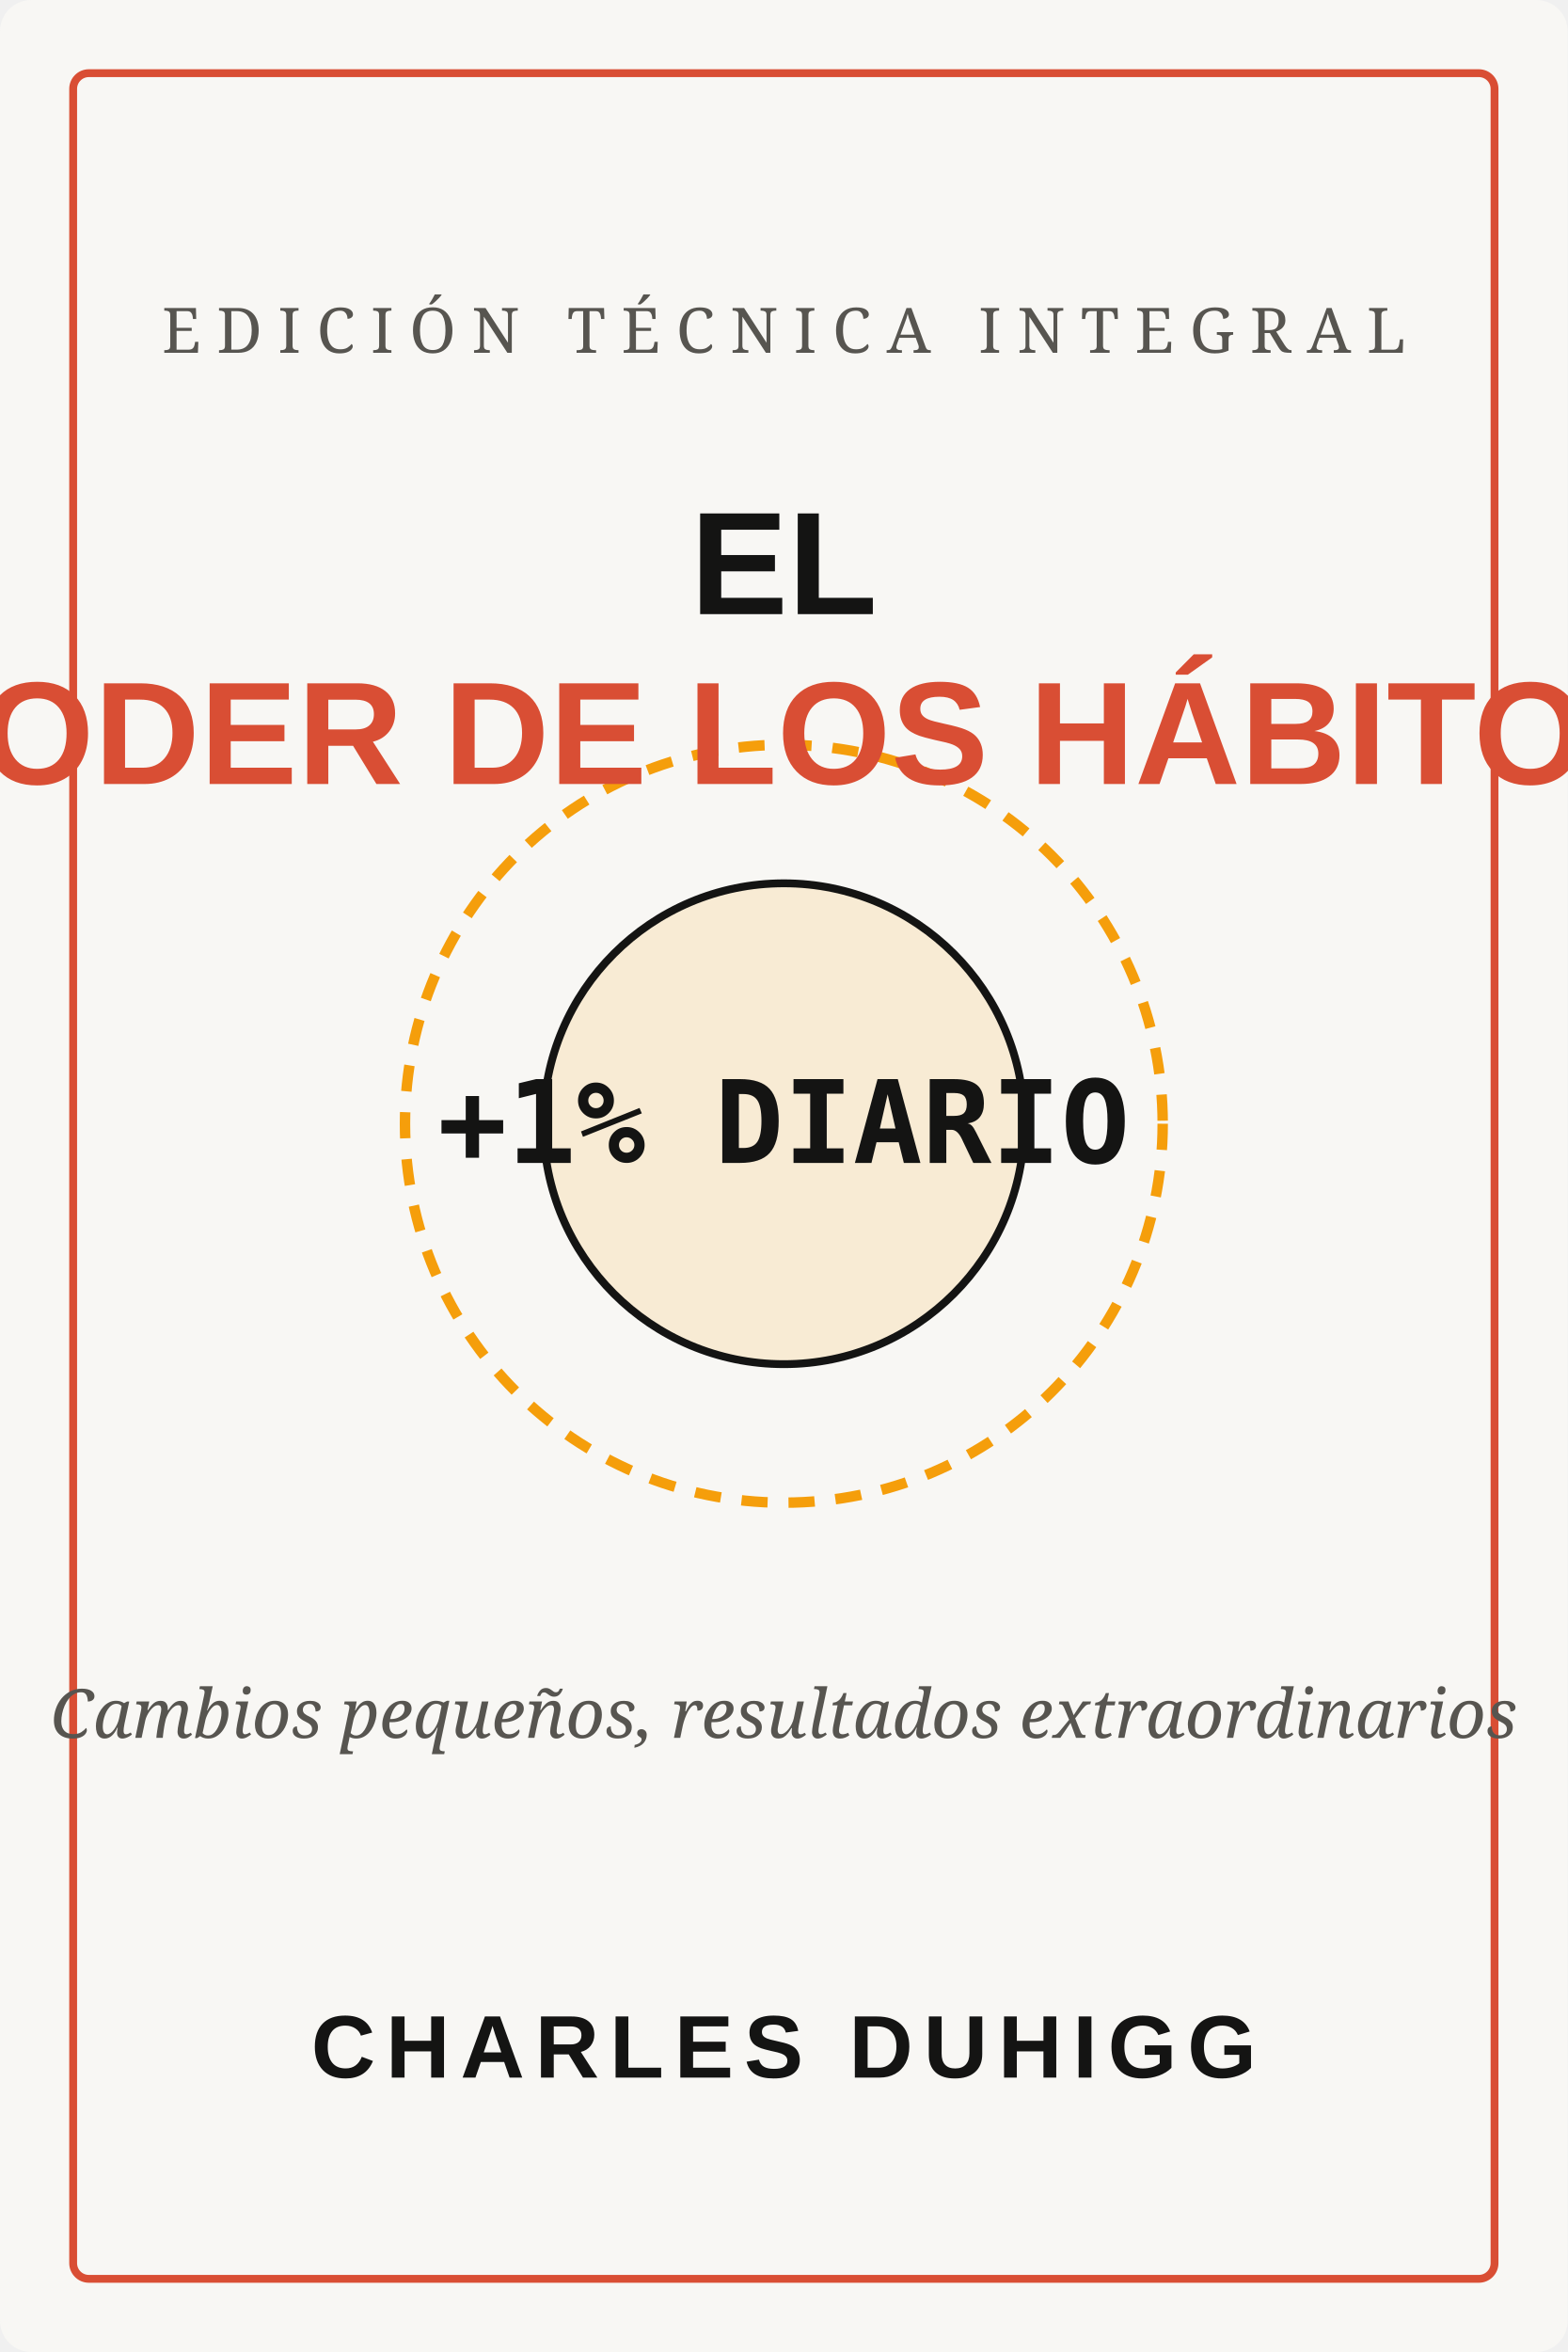
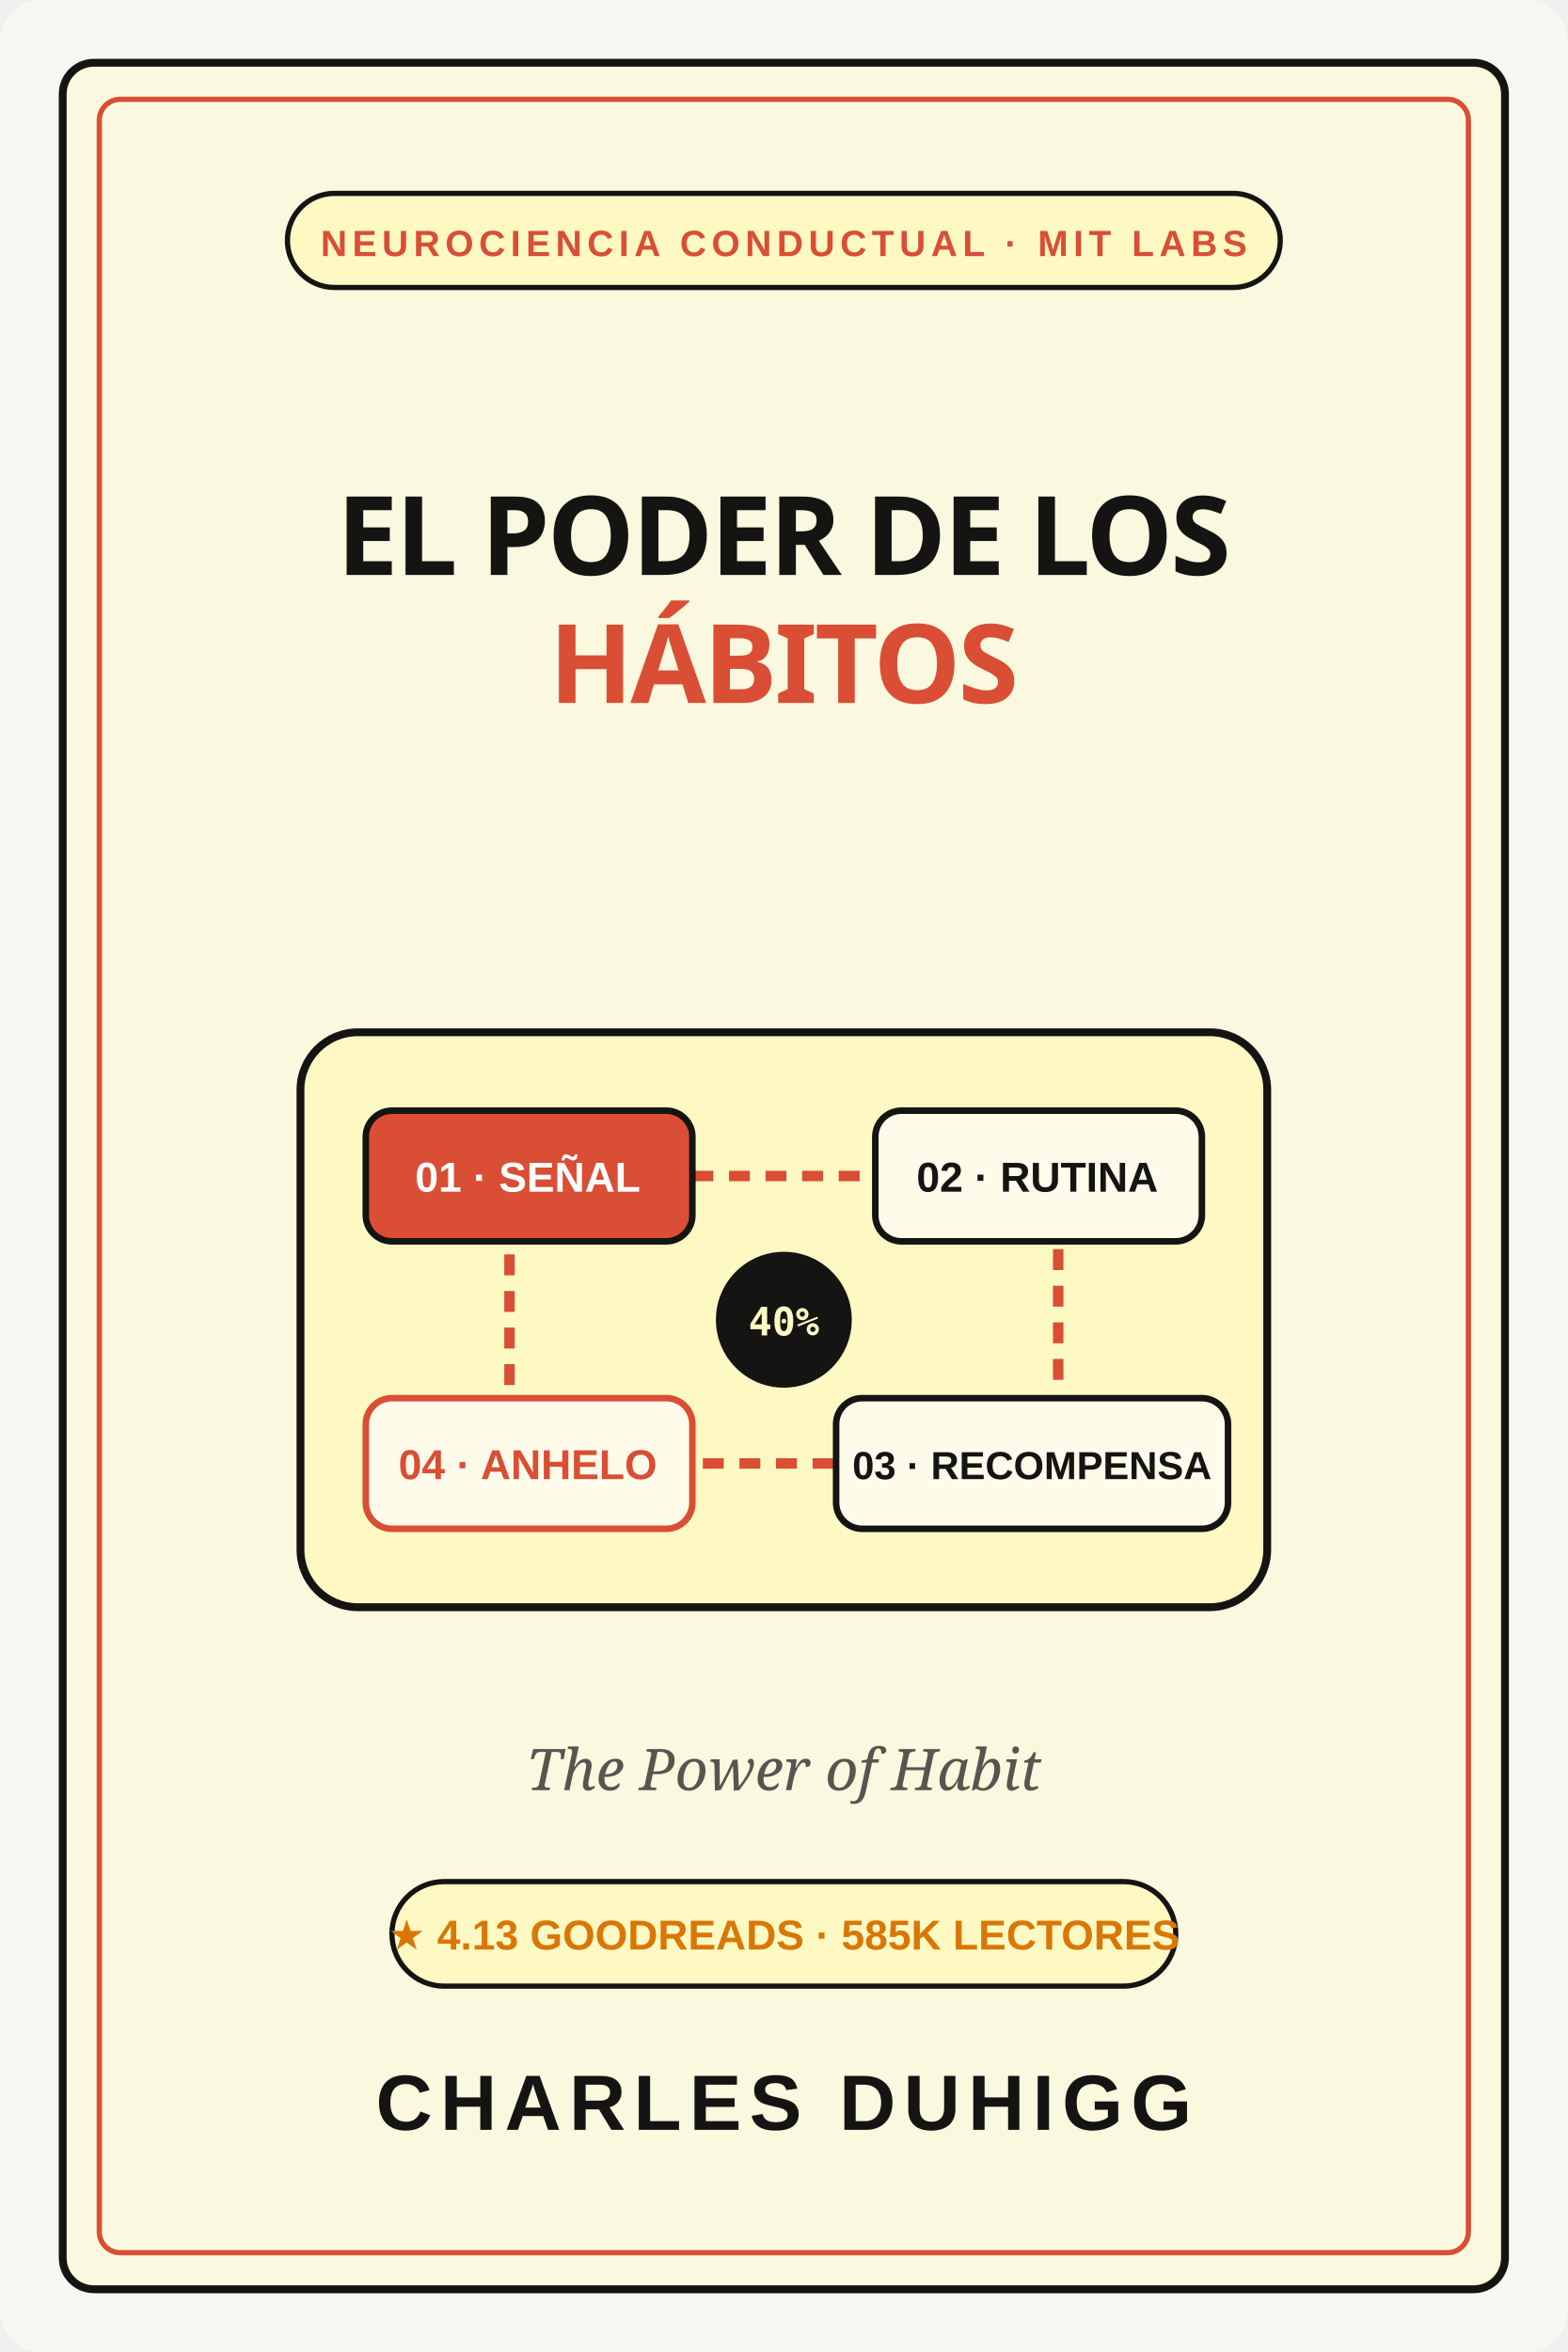
<svg xmlns="http://www.w3.org/2000/svg" width="600" height="900" viewBox="0 0 600 900">
-   <rect width="600" height="900" fill="#F8F7F4" rx="12" />
-   <rect x="28" y="28" width="544" height="844" fill="none" stroke="#D94E34" stroke-width="3" rx="6" />
-   <circle cx="300" cy="430" r="145" fill="none" stroke="#F59E0B" stroke-width="4" stroke-dasharray="10 8" />
-   <circle cx="300" cy="430" r="92" fill="rgba(245, 158, 11, 0.14)" stroke="#141413" stroke-width="3" />
-   <text x="300" y="135" text-anchor="middle" font-family="Georgia, serif" font-size="24" letter-spacing="6" fill="#575550">EDICIÓN TÉCNICA INTEGRAL</text>
-   <text x="300" y="235" text-anchor="middle" font-family="Arial, sans-serif" font-weight="900" font-size="56" fill="#141413">EL</text>
-   <text x="300" y="300" text-anchor="middle" font-family="Arial, sans-serif" font-weight="900" font-size="56" fill="#D94E34">PODER DE LOS HÁBITOS</text>
-   <text x="300" y="445" text-anchor="middle" font-family="monospace" font-weight="700" font-size="44" fill="#141413">+1% DIARIO</text>
-   <text x="300" y="665" text-anchor="middle" font-family="Georgia, serif" font-style="italic" font-size="26" fill="#575550">Cambios pequeños, resultados extraordinarios</text>
-   <text x="300" y="795" text-anchor="middle" font-family="Arial, sans-serif" font-weight="700" font-size="34" letter-spacing="4" fill="#141413">CHARLES DUHIGG</text>
+   <rect width="600" height="900" fill="#F8F7F4" rx="16" />
+   <rect x="24" y="24" width="552" height="852" fill="#FEF9C3" fill-opacity="0.45" stroke="#141413" stroke-width="3" rx="12" />
+   <rect x="38" y="38" width="524" height="824" fill="none" stroke="#D94E34" stroke-width="2" rx="8" />
+   <rect x="110" y="74" width="380" height="36" rx="18" fill="#FEF9C3" stroke="#141413" stroke-width="2" />
+   <text x="300" y="98" text-anchor="middle" font-family="Arial, sans-serif" font-weight="800" font-size="14" letter-spacing="2" fill="#D94E34">NEUROCIENCIA CONDUCTUAL · MIT LABS</text>
+   <text x="300" y="220" text-anchor="middle" font-family="'Plus Jakarta Sans', 'Arial Black', sans-serif" font-weight="900" font-size="42" letter-spacing="-1" fill="#141413">EL PODER DE LOS</text>
+   <text x="300" y="269" text-anchor="middle" font-family="'Plus Jakarta Sans', 'Arial Black', sans-serif" font-weight="900" font-size="42" letter-spacing="-1" fill="#D94E34">HÁBITOS</text>
+   <g transform="translate(0, 15)">
+     <rect x="115" y="380" width="370" height="220" rx="22" fill="#FEF9C3" stroke="#141413" stroke-width="3" />
+     <path d="M 195 435 L 405 435 L 405 545 L 195 545 Z" fill="none" stroke="#D94E34" stroke-width="4" stroke-dasharray="8 6" />
+     <rect x="140" y="410" width="125" height="50" rx="10" fill="#D94E34" stroke="#141413" stroke-width="2.5" />
+     <text x="202" y="441" text-anchor="middle" font-family="Arial, sans-serif" font-weight="900" font-size="16" fill="#FFFFFF">01 · SEÑAL</text>
+     <rect x="335" y="410" width="125" height="50" rx="10" fill="#FFFBEB" stroke="#141413" stroke-width="2.5" />
+     <text x="397" y="441" text-anchor="middle" font-family="Arial, sans-serif" font-weight="900" font-size="16" fill="#141413">02 · RUTINA</text>
+     <rect x="320" y="520" width="150" height="50" rx="10" fill="#FFFBEB" stroke="#141413" stroke-width="2.5" />
+     <text x="395" y="551" text-anchor="middle" font-family="Arial, sans-serif" font-weight="900" font-size="15" fill="#141413">03 · RECOMPENSA</text>
+     <rect x="140" y="520" width="125" height="50" rx="10" fill="#FFFBEB" stroke="#D94E34" stroke-width="2.5" />
+     <text x="202" y="551" text-anchor="middle" font-family="Arial, sans-serif" font-weight="900" font-size="16" fill="#D94E34">04 · ANHELO</text>
+     <circle cx="300" cy="490" r="26" fill="#141413" />
+     <text x="300" y="496" text-anchor="middle" font-family="monospace" font-weight="800" font-size="15" fill="#FEF9C3">40%</text>
+   </g>
+   <text x="300" y="685" text-anchor="middle" font-family="Georgia, serif" font-style="italic" font-size="22" fill="#575550">The Power of Habit</text>
+   <rect x="150" y="720" width="300" height="40" rx="20" fill="#FEF9C3" stroke="#141413" stroke-width="2" />
+   <text x="300" y="746" text-anchor="middle" font-family="Arial, sans-serif" font-weight="800" font-size="16" fill="#D97706">★ 4.13 GOODREADS · 585K LECTORES</text>
+   <text x="300" y="815" text-anchor="middle" font-family="Arial, sans-serif" font-weight="900" font-size="30" letter-spacing="3" fill="#141413">CHARLES DUHIGG</text>
</svg>
